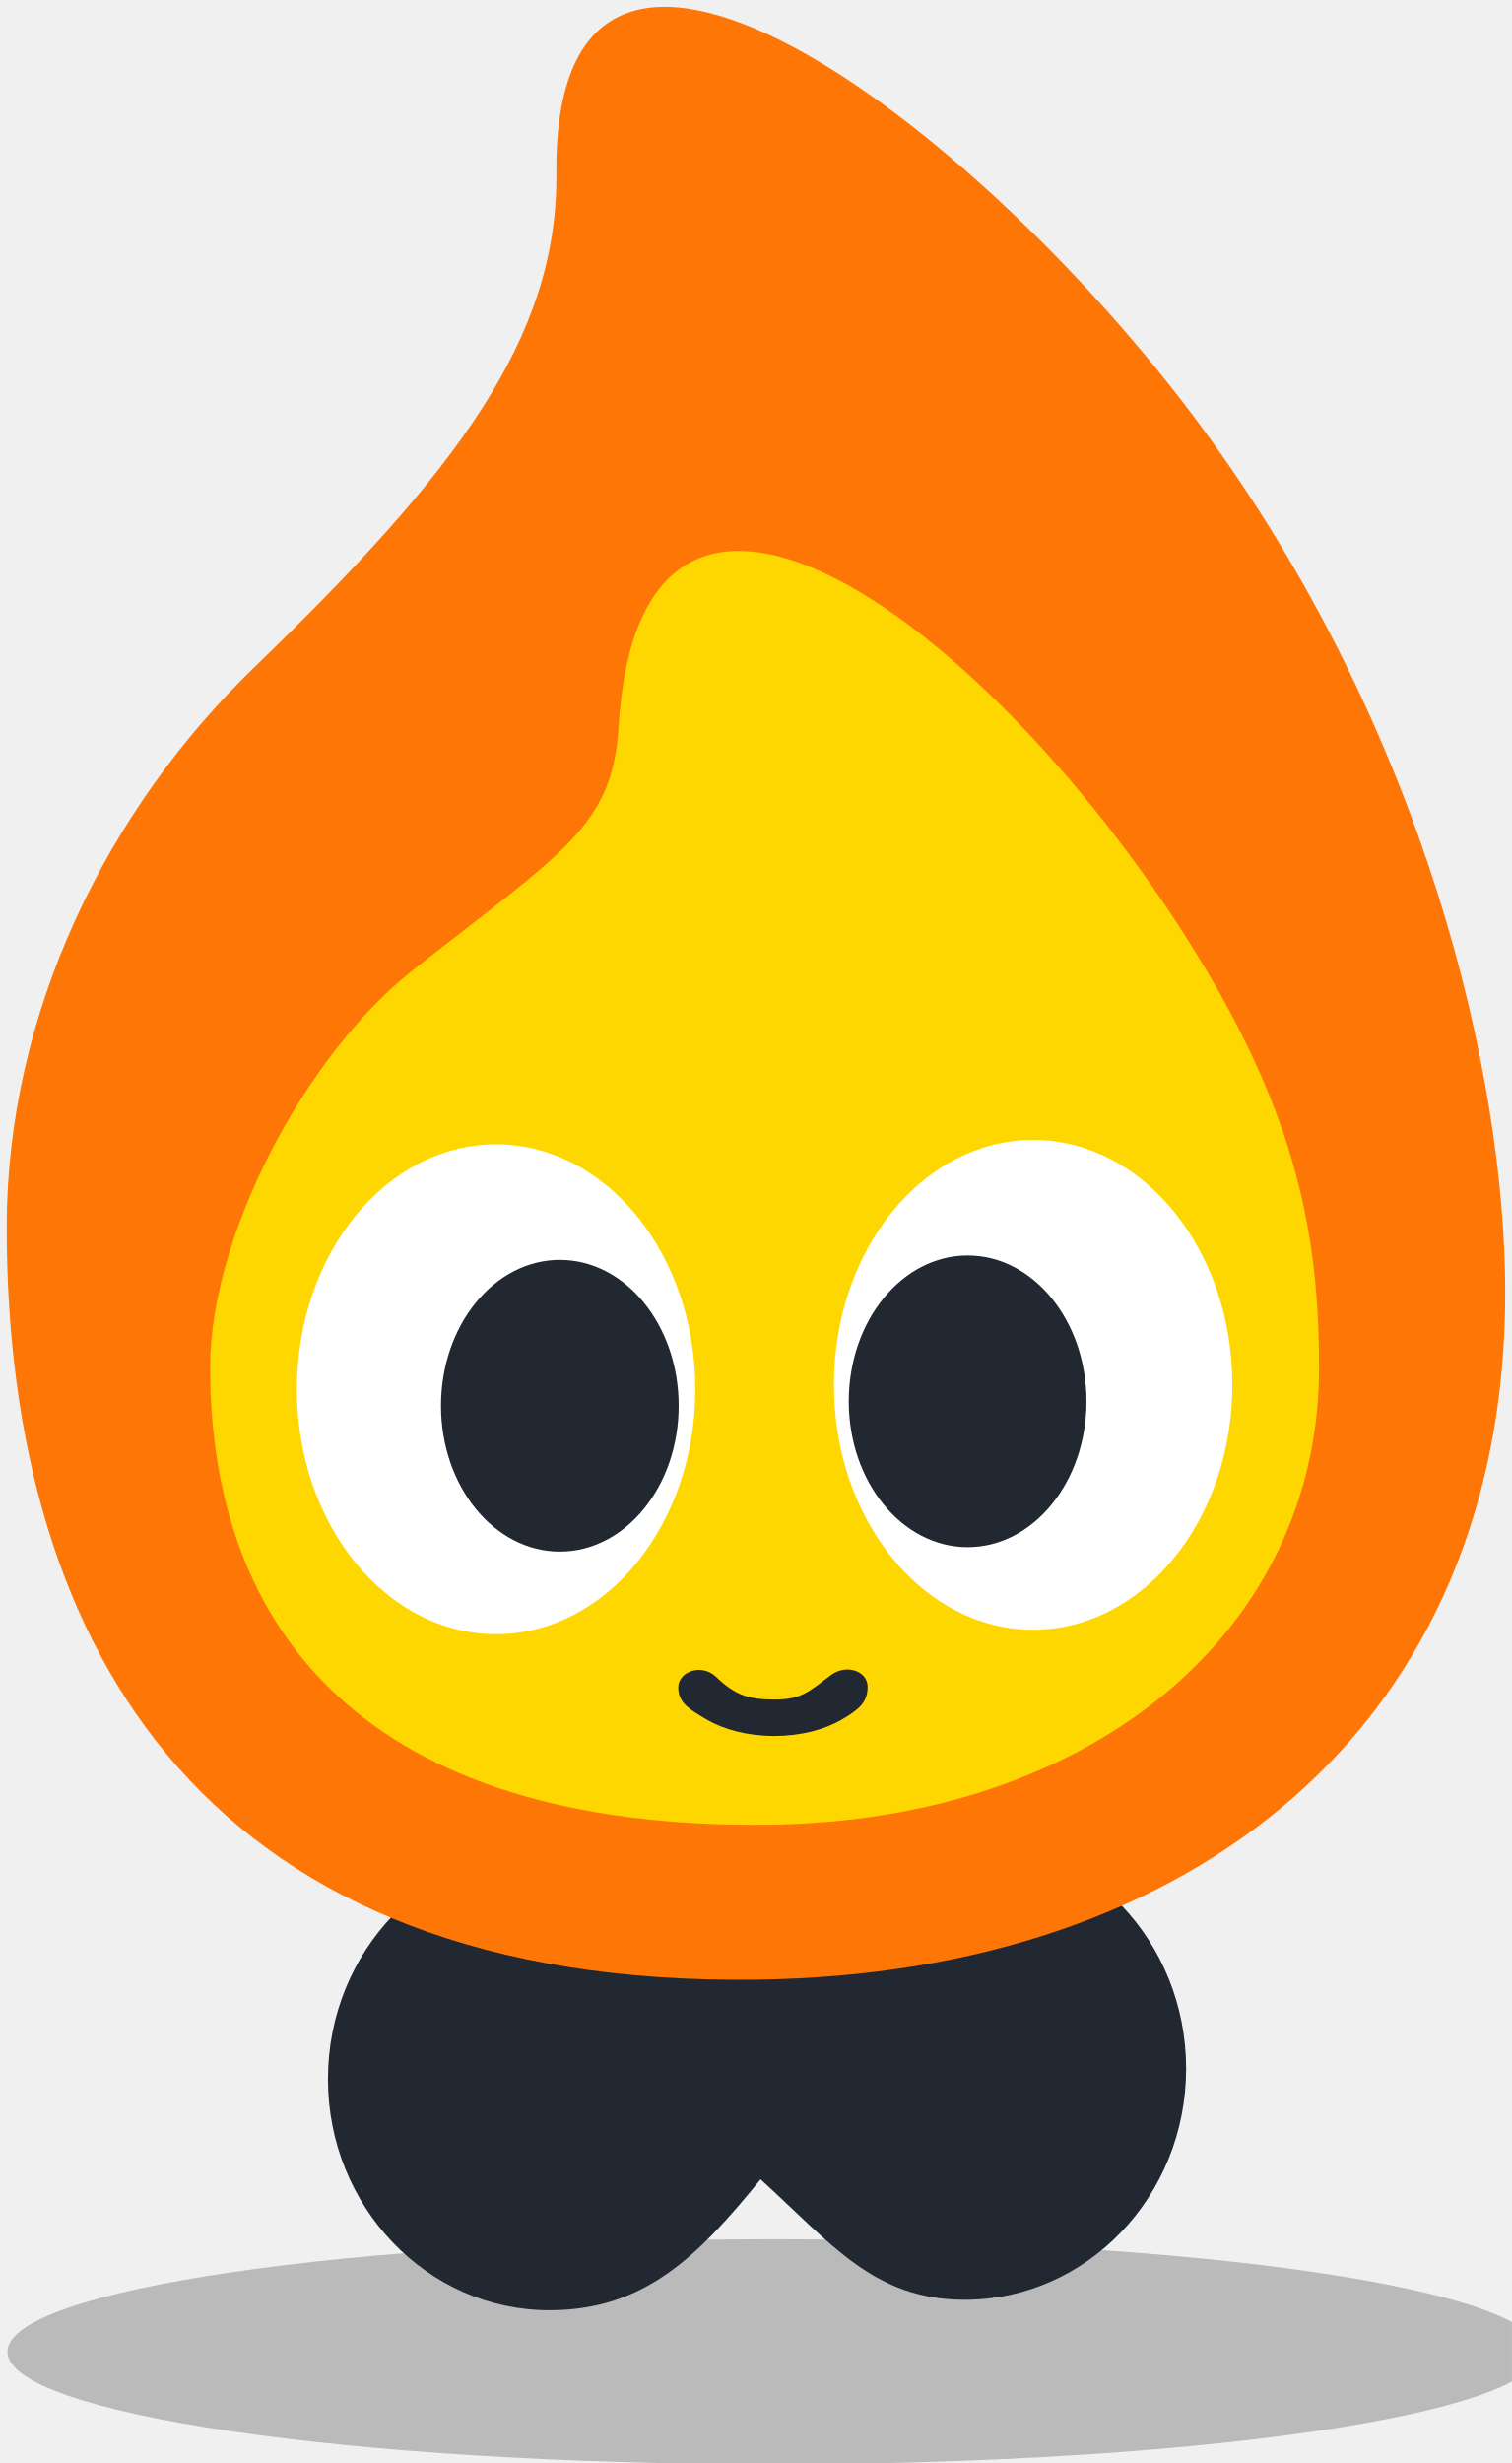
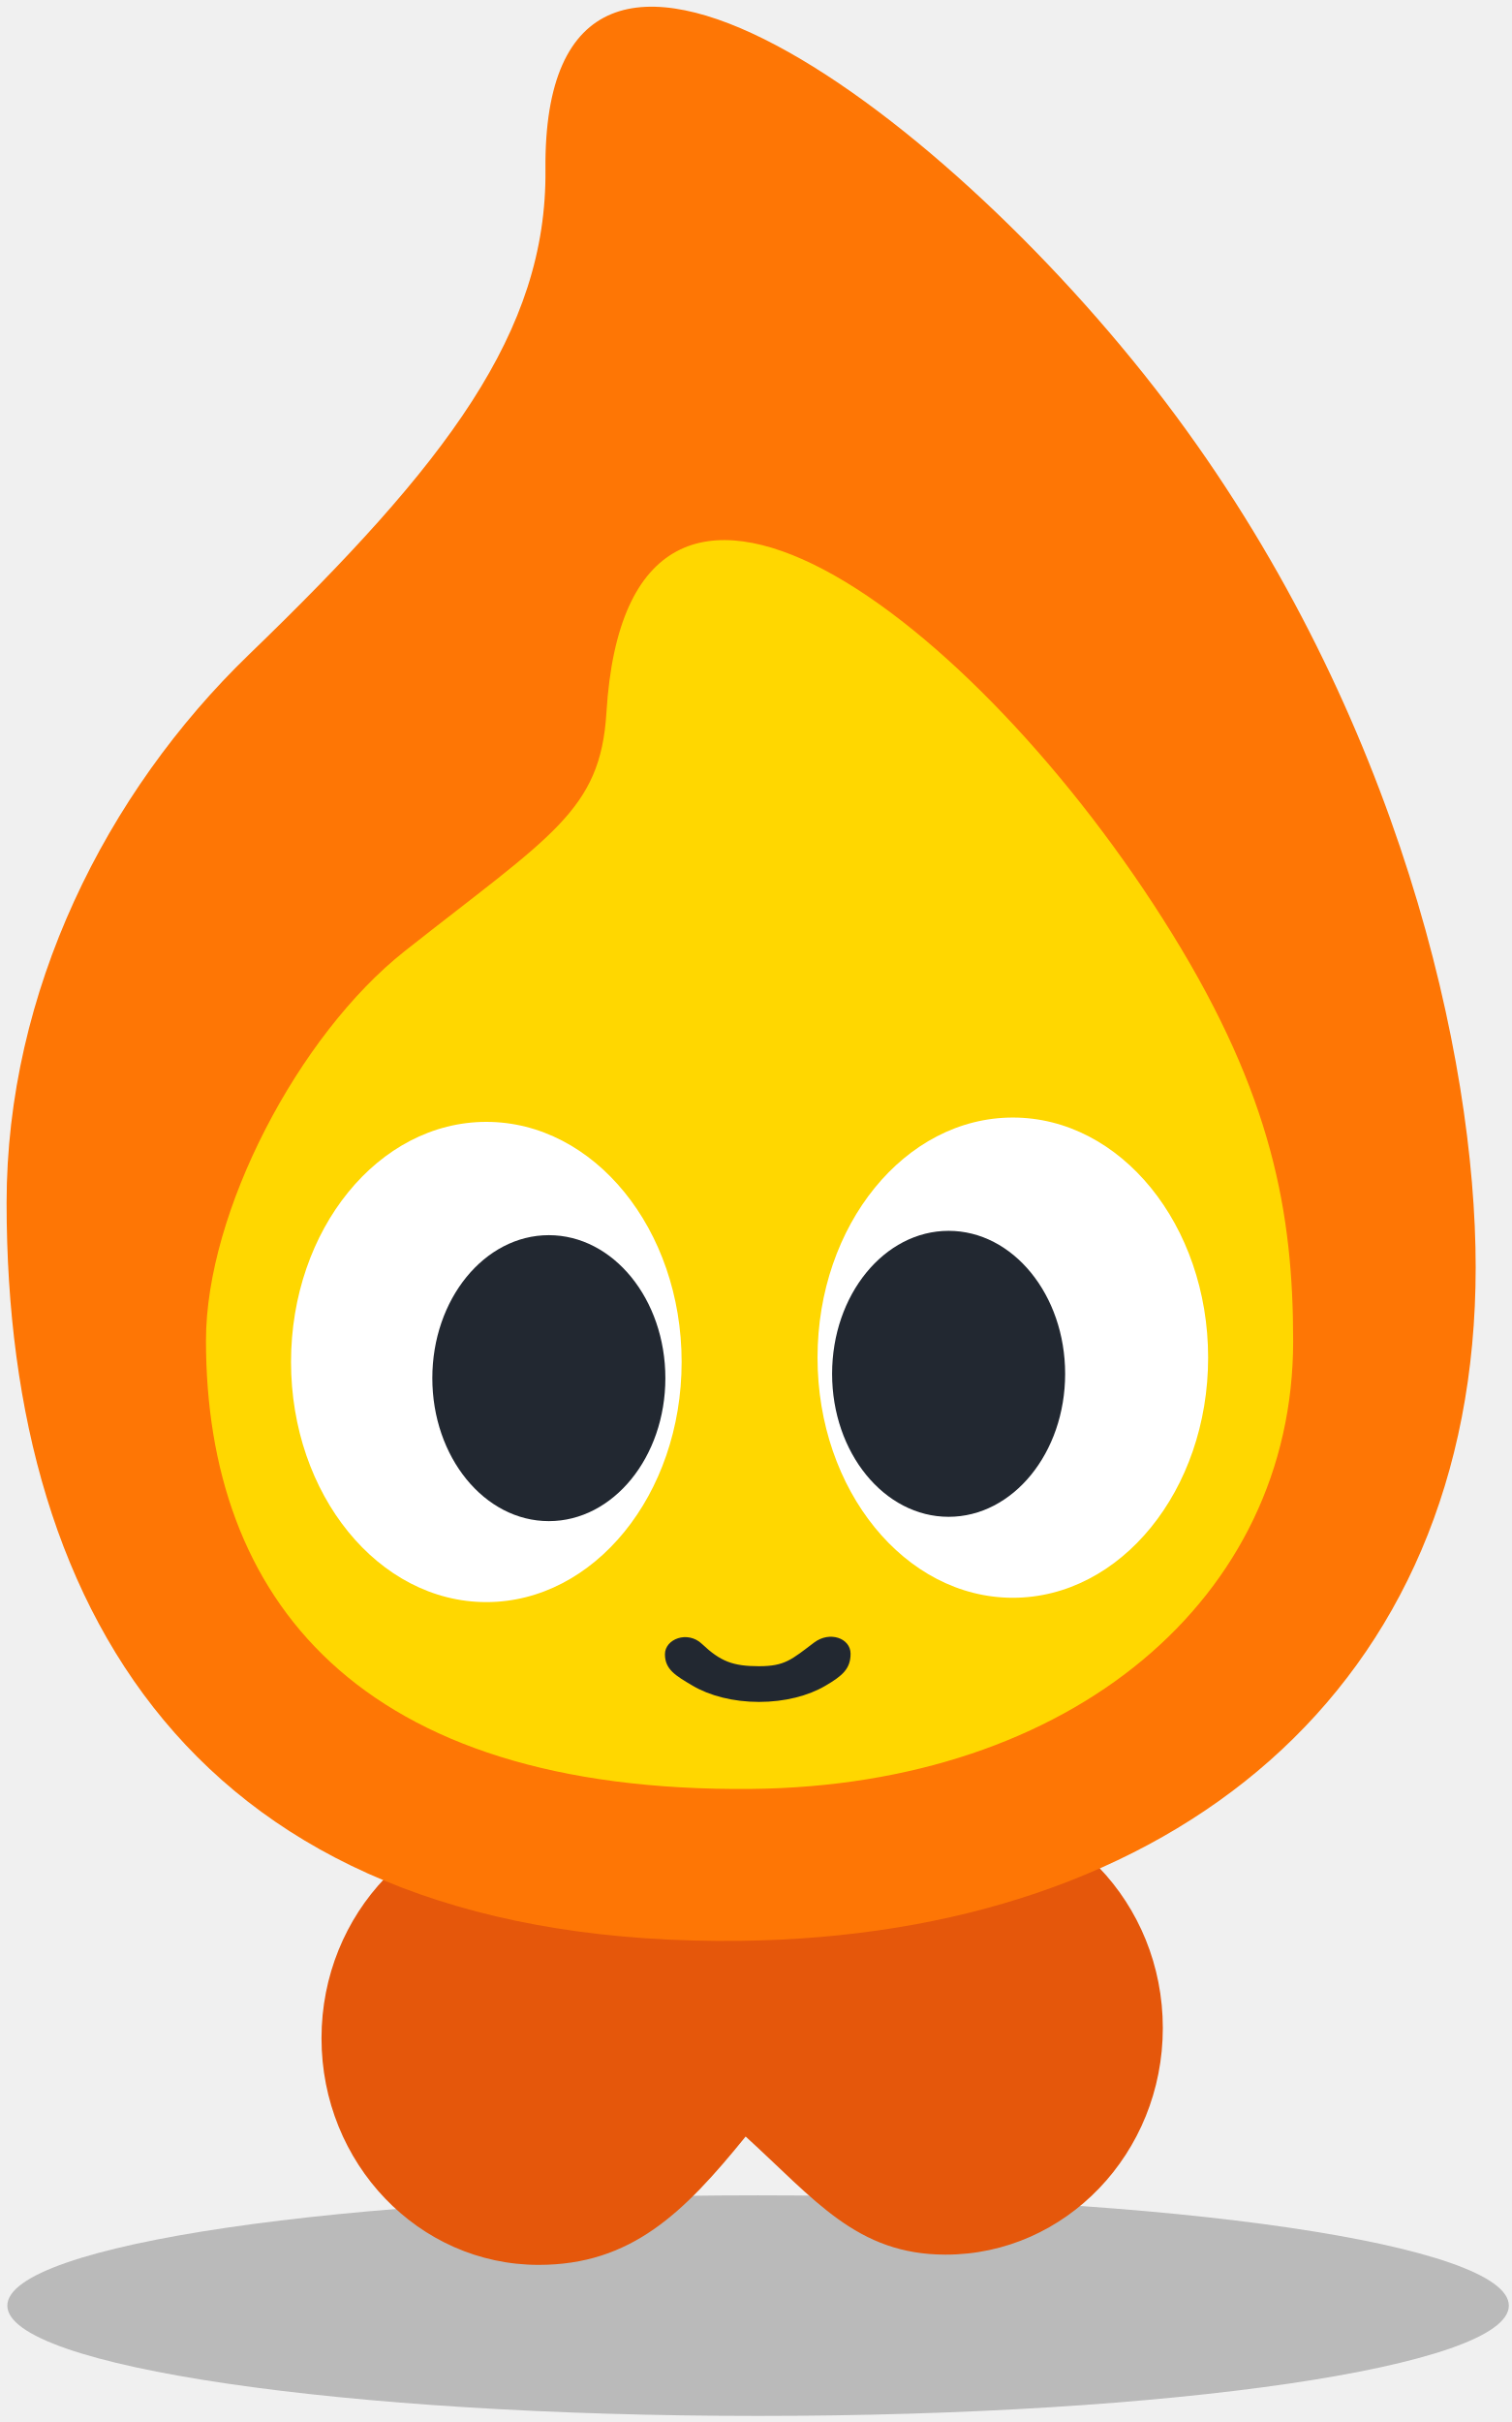
- <svg xmlns="http://www.w3.org/2000/svg" width="202" height="329" viewBox="0 0 202 329" fill="none">
-   <g clip-path="url(#clip0_107_517)">
+ <svg xmlns="http://www.w3.org/2000/svg" width="206" height="330" viewBox="0 0 206 330" fill="none">
+   <g clip-path="url(#clip0_157_431)">
    <path d="M103.311 329.172C159.815 329.172 205.621 322.443 205.621 314.144C205.621 305.844 159.815 299.116 103.311 299.116C46.806 299.116 1 305.844 1 314.144C1 322.443 46.806 329.172 103.311 329.172Z" fill="#B8B8B8" fill-opacity="0.98" />
-     <path d="M128.873 245.435C116.243 245.435 105.006 241.995 100.893 254.455C96.403 242.722 85.516 246.829 73.409 246.83C57.065 246.829 43.815 260.655 43.815 277.71C43.814 294.766 57.064 308.592 73.409 308.592C86.038 308.591 93.21 301.48 101.615 291.106C111.075 299.709 116.765 307.196 128.873 307.196C145.217 307.197 158.467 293.371 158.467 276.316C158.467 259.261 145.217 245.435 128.873 245.435Z" fill="#222831" />
-     <path d="M201.102 172.669C201.102 230.268 159.654 263.699 101 264.438C28.625 265.35 0.897 221.502 0.897 163.903C0.897 135.103 14.408 108.033 33.941 89.171C60.861 63.177 74.544 45.218 74.333 23.127C73.864 -25.941 130.004 15.803 160.276 56.697C190.548 97.591 201.102 143.87 201.102 172.669Z" fill="#FE7605" />
-     <path d="M176.228 182.74C176.228 217.744 146.05 243.291 102.461 243.74C48.675 244.294 28.069 217.647 28.069 182.643C28.069 165.141 40.647 141.048 55.163 129.585C75.168 113.788 81.824 110.494 82.643 97.091C85.622 48.36 132.948 83.836 159.744 127.234C173.351 149.269 176.228 165.238 176.228 182.74Z" fill="#FFD700" />
+     <path d="M128.872 245.435C116.243 245.435 105.005 241.995 100.892 254.455C96.402 242.722 85.516 246.829 73.408 246.83C57.064 246.829 43.814 260.655 43.814 277.71C43.813 294.766 57.064 308.592 73.408 308.592C86.038 308.591 93.209 301.48 101.614 291.106C111.074 299.709 116.765 307.196 128.872 307.196C145.216 307.197 158.466 293.371 158.467 276.316C158.466 259.261 145.216 245.435 128.872 245.435Z" fill="#E5570B" />
+     <path d="M201.102 172.669C201.102 230.268 159.654 263.699 101 264.438C28.626 265.349 0.898 221.501 0.898 163.903C0.898 135.103 14.408 108.033 33.941 89.171C60.861 63.176 74.544 45.218 74.333 23.126C73.864 -25.941 130.004 15.803 160.276 56.697C190.548 97.591 201.102 143.87 201.102 172.669Z" fill="#FE7605" />
+     <path d="M176.228 182.739C176.228 217.743 146.05 243.291 102.461 243.74C48.676 244.294 28.07 217.647 28.07 182.643C28.07 165.141 40.647 141.048 55.163 129.585C75.169 113.788 81.824 110.494 82.643 97.091C85.622 48.36 132.949 83.836 159.745 127.233C173.351 149.269 176.228 165.238 176.228 182.739Z" fill="#FFD700" />
    <path d="M138.026 217.698C152.725 217.698 164.641 203.05 164.641 184.982C164.641 166.913 152.725 152.266 138.026 152.266C123.327 152.266 111.411 166.913 111.411 184.982C111.411 203.05 123.327 217.698 138.026 217.698Z" fill="white" />
-     <path d="M129.277 206.666C138.046 206.666 145.156 197.944 145.156 187.185C145.156 176.425 138.046 167.703 129.277 167.703C120.507 167.703 113.397 176.425 113.397 187.185C113.397 197.944 120.507 206.666 129.277 206.666Z" fill="#222831" />
-     <path d="M66.277 218.288C51.578 218.288 39.662 203.641 39.662 185.572C39.662 167.504 51.578 152.856 66.277 152.856C80.976 152.856 92.892 167.504 92.892 185.572C92.892 203.641 80.976 218.288 66.277 218.288Z" fill="white" />
-     <path d="M74.795 207.257C66.025 207.257 58.916 198.534 58.916 187.775C58.916 177.015 66.025 168.293 74.795 168.293C83.564 168.293 90.674 177.015 90.674 187.775C90.674 198.534 83.564 207.257 74.795 207.257Z" fill="#222831" />
-     <path d="M110.948 223.799C107.862 226.127 106.963 227.023 103.431 227.022C99.9 227.022 98.191 226.382 95.655 223.98C93.704 222.131 90.62 223.31 90.617 225.388C90.615 227.466 92.08 228.315 94.392 229.678C96.704 231.041 99.9 231.885 103.431 231.888C106.963 231.89 110.161 231.05 112.479 229.69C114.796 228.33 115.928 227.374 115.916 225.298C115.899 223.222 113.093 222.181 110.948 223.799Z" fill="#222831" />
+     <path d="M129.276 206.667C138.046 206.667 145.155 197.944 145.155 187.185C145.155 176.425 138.046 167.703 129.276 167.703C120.506 167.703 113.397 176.425 113.397 187.185C113.397 197.944 120.506 206.667 129.276 206.667Z" fill="#222831" />
+     <path d="M66.276 218.288C51.577 218.288 39.661 203.641 39.661 185.572C39.661 167.504 51.577 152.856 66.276 152.856C80.975 152.856 92.891 167.504 92.891 185.572C92.891 203.641 80.975 218.288 66.276 218.288Z" fill="white" />
+     <path d="M74.795 207.256C66.025 207.256 58.916 198.534 58.916 187.775C58.916 177.015 66.025 168.293 74.795 168.293C83.564 168.293 90.674 177.015 90.674 187.775C90.674 198.534 83.564 207.256 74.795 207.256Z" fill="#222831" />
+     <path d="M110.947 223.799C107.861 226.127 106.962 227.023 103.43 227.023C99.899 227.022 98.19 226.382 95.654 223.98C93.703 222.131 90.619 223.31 90.616 225.388C90.614 227.466 92.079 228.315 94.391 229.678C96.703 231.041 99.899 231.886 103.43 231.888C106.962 231.89 110.16 231.05 112.478 229.69C114.795 228.33 115.927 227.374 115.915 225.298C115.898 223.222 113.092 222.182 110.947 223.799Z" fill="#222831" />
  </g>
  <defs>
-     <clipPath id="clip0_107_517">
-       <rect width="202" height="329" fill="white" />
+     <clipPath id="clip0_157_431">
+       <rect width="206" height="330" fill="white" />
    </clipPath>
  </defs>
</svg>
